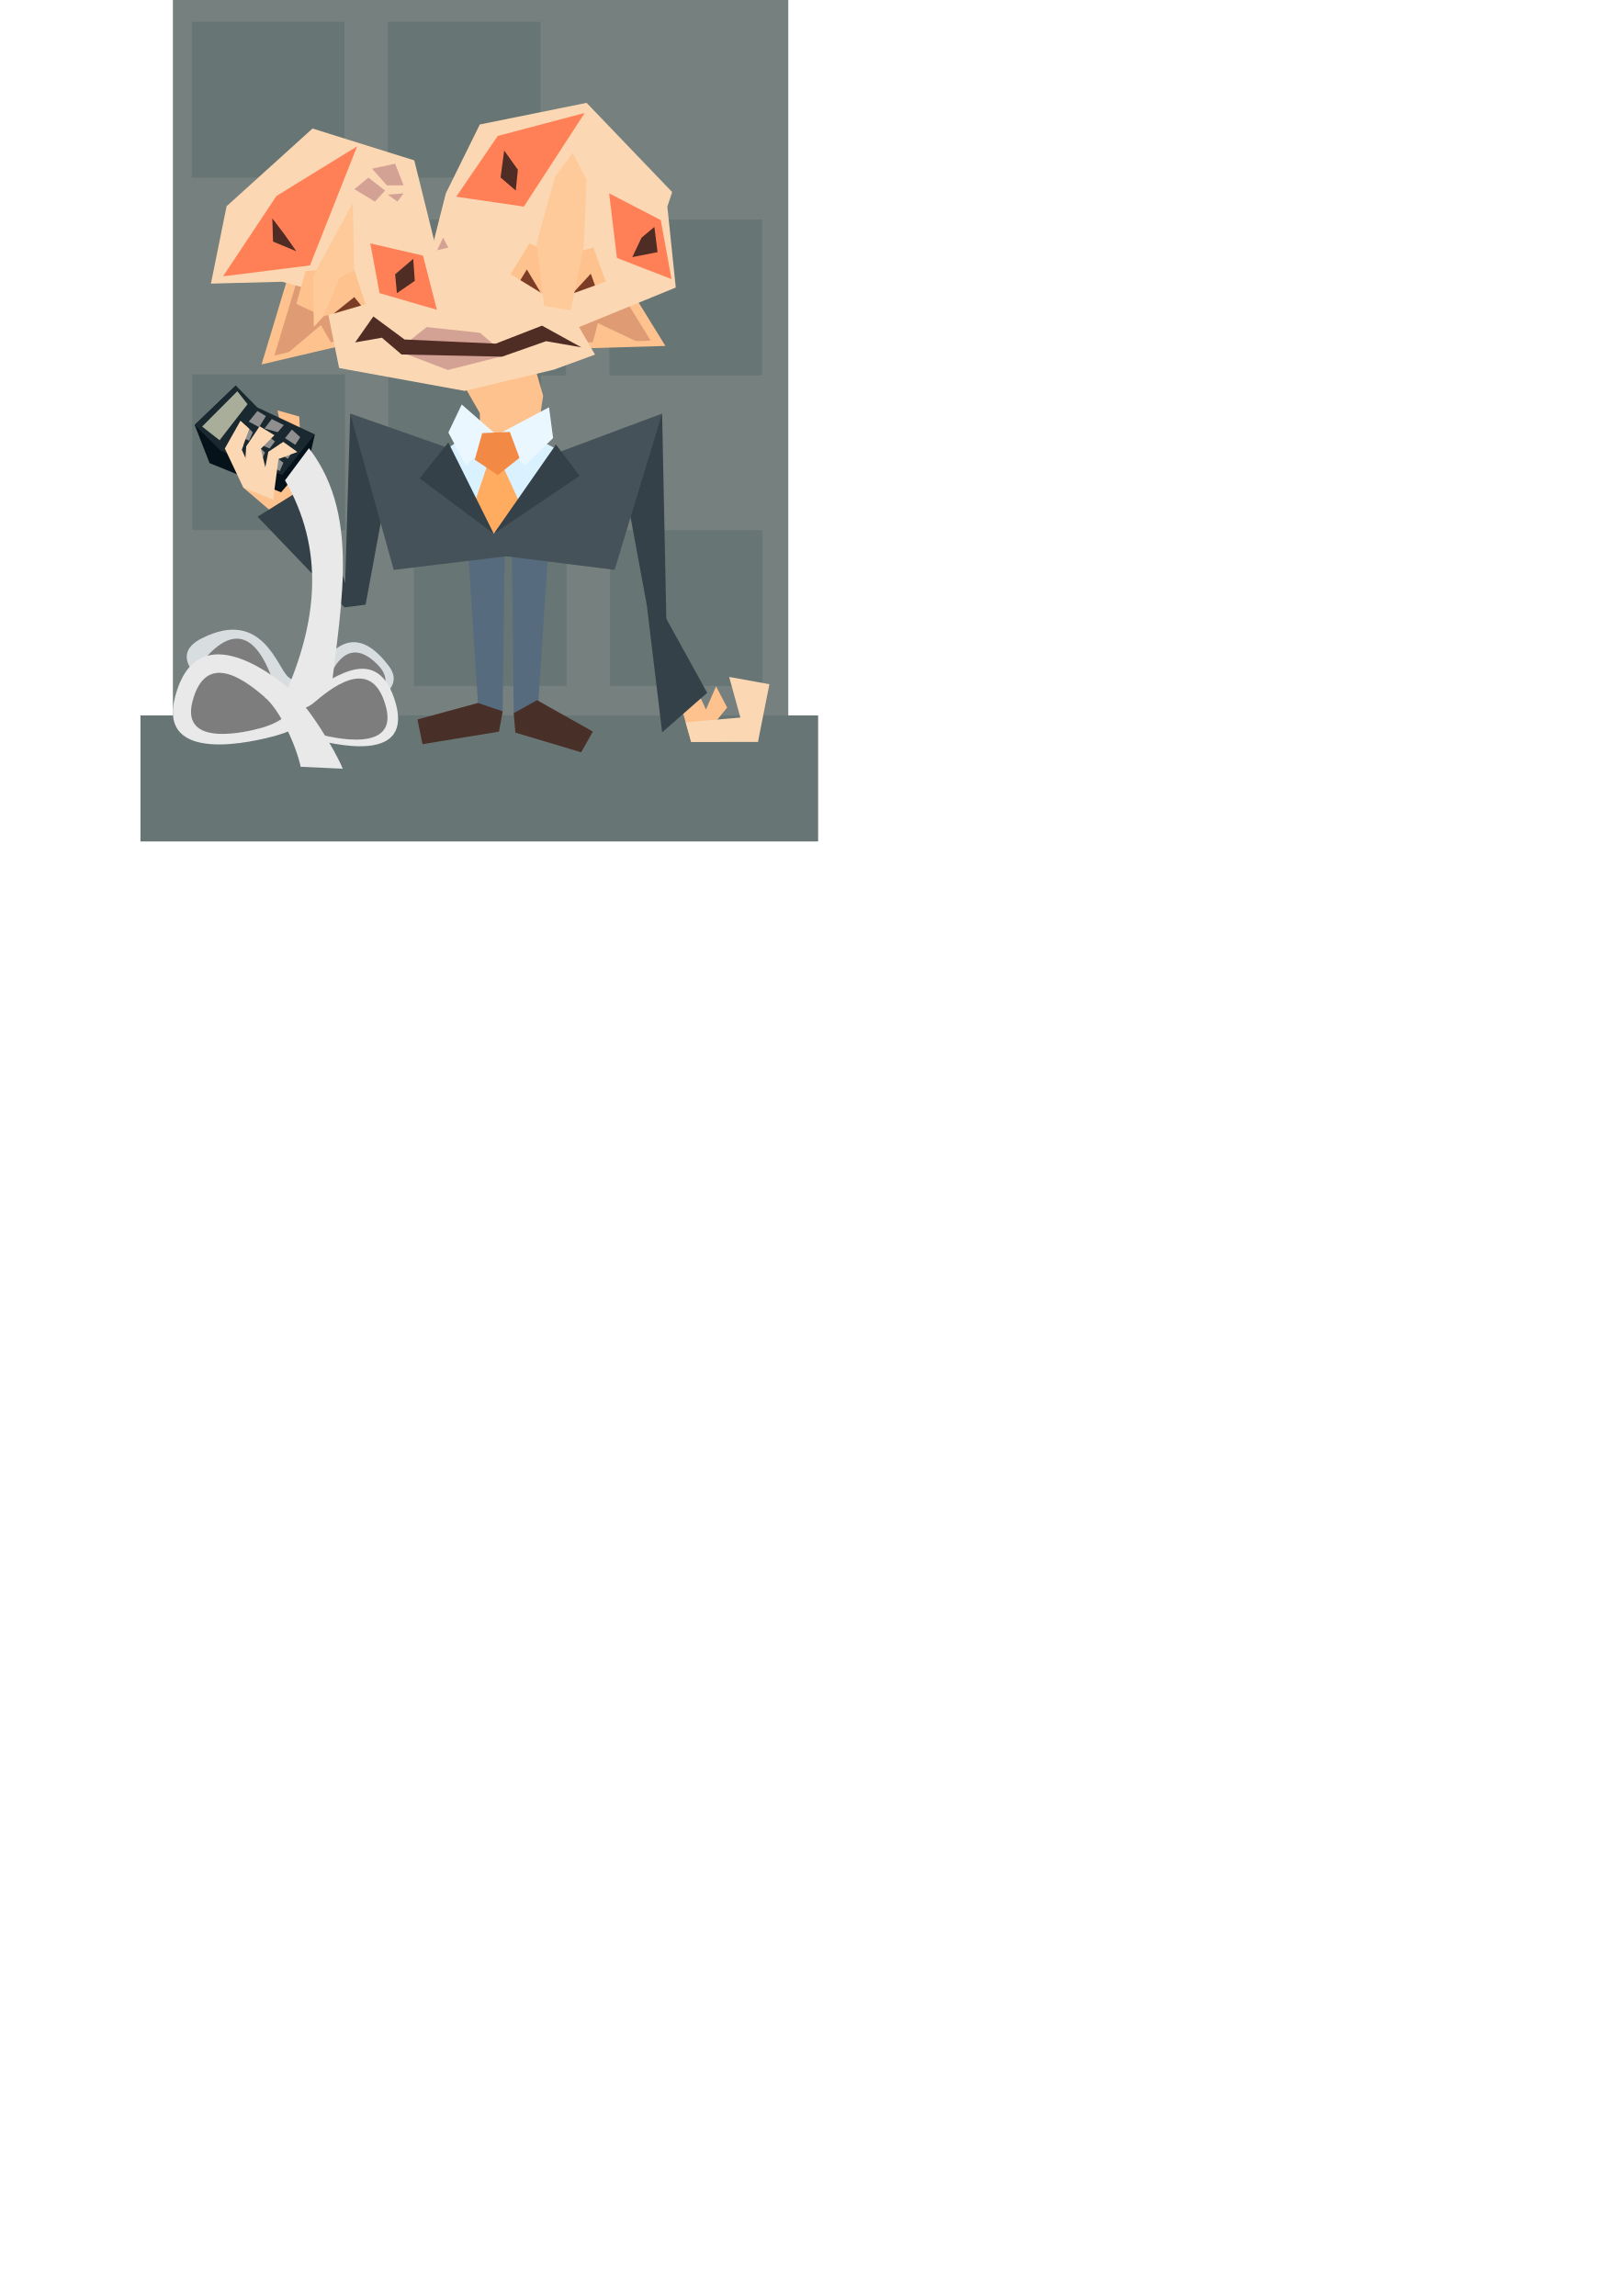
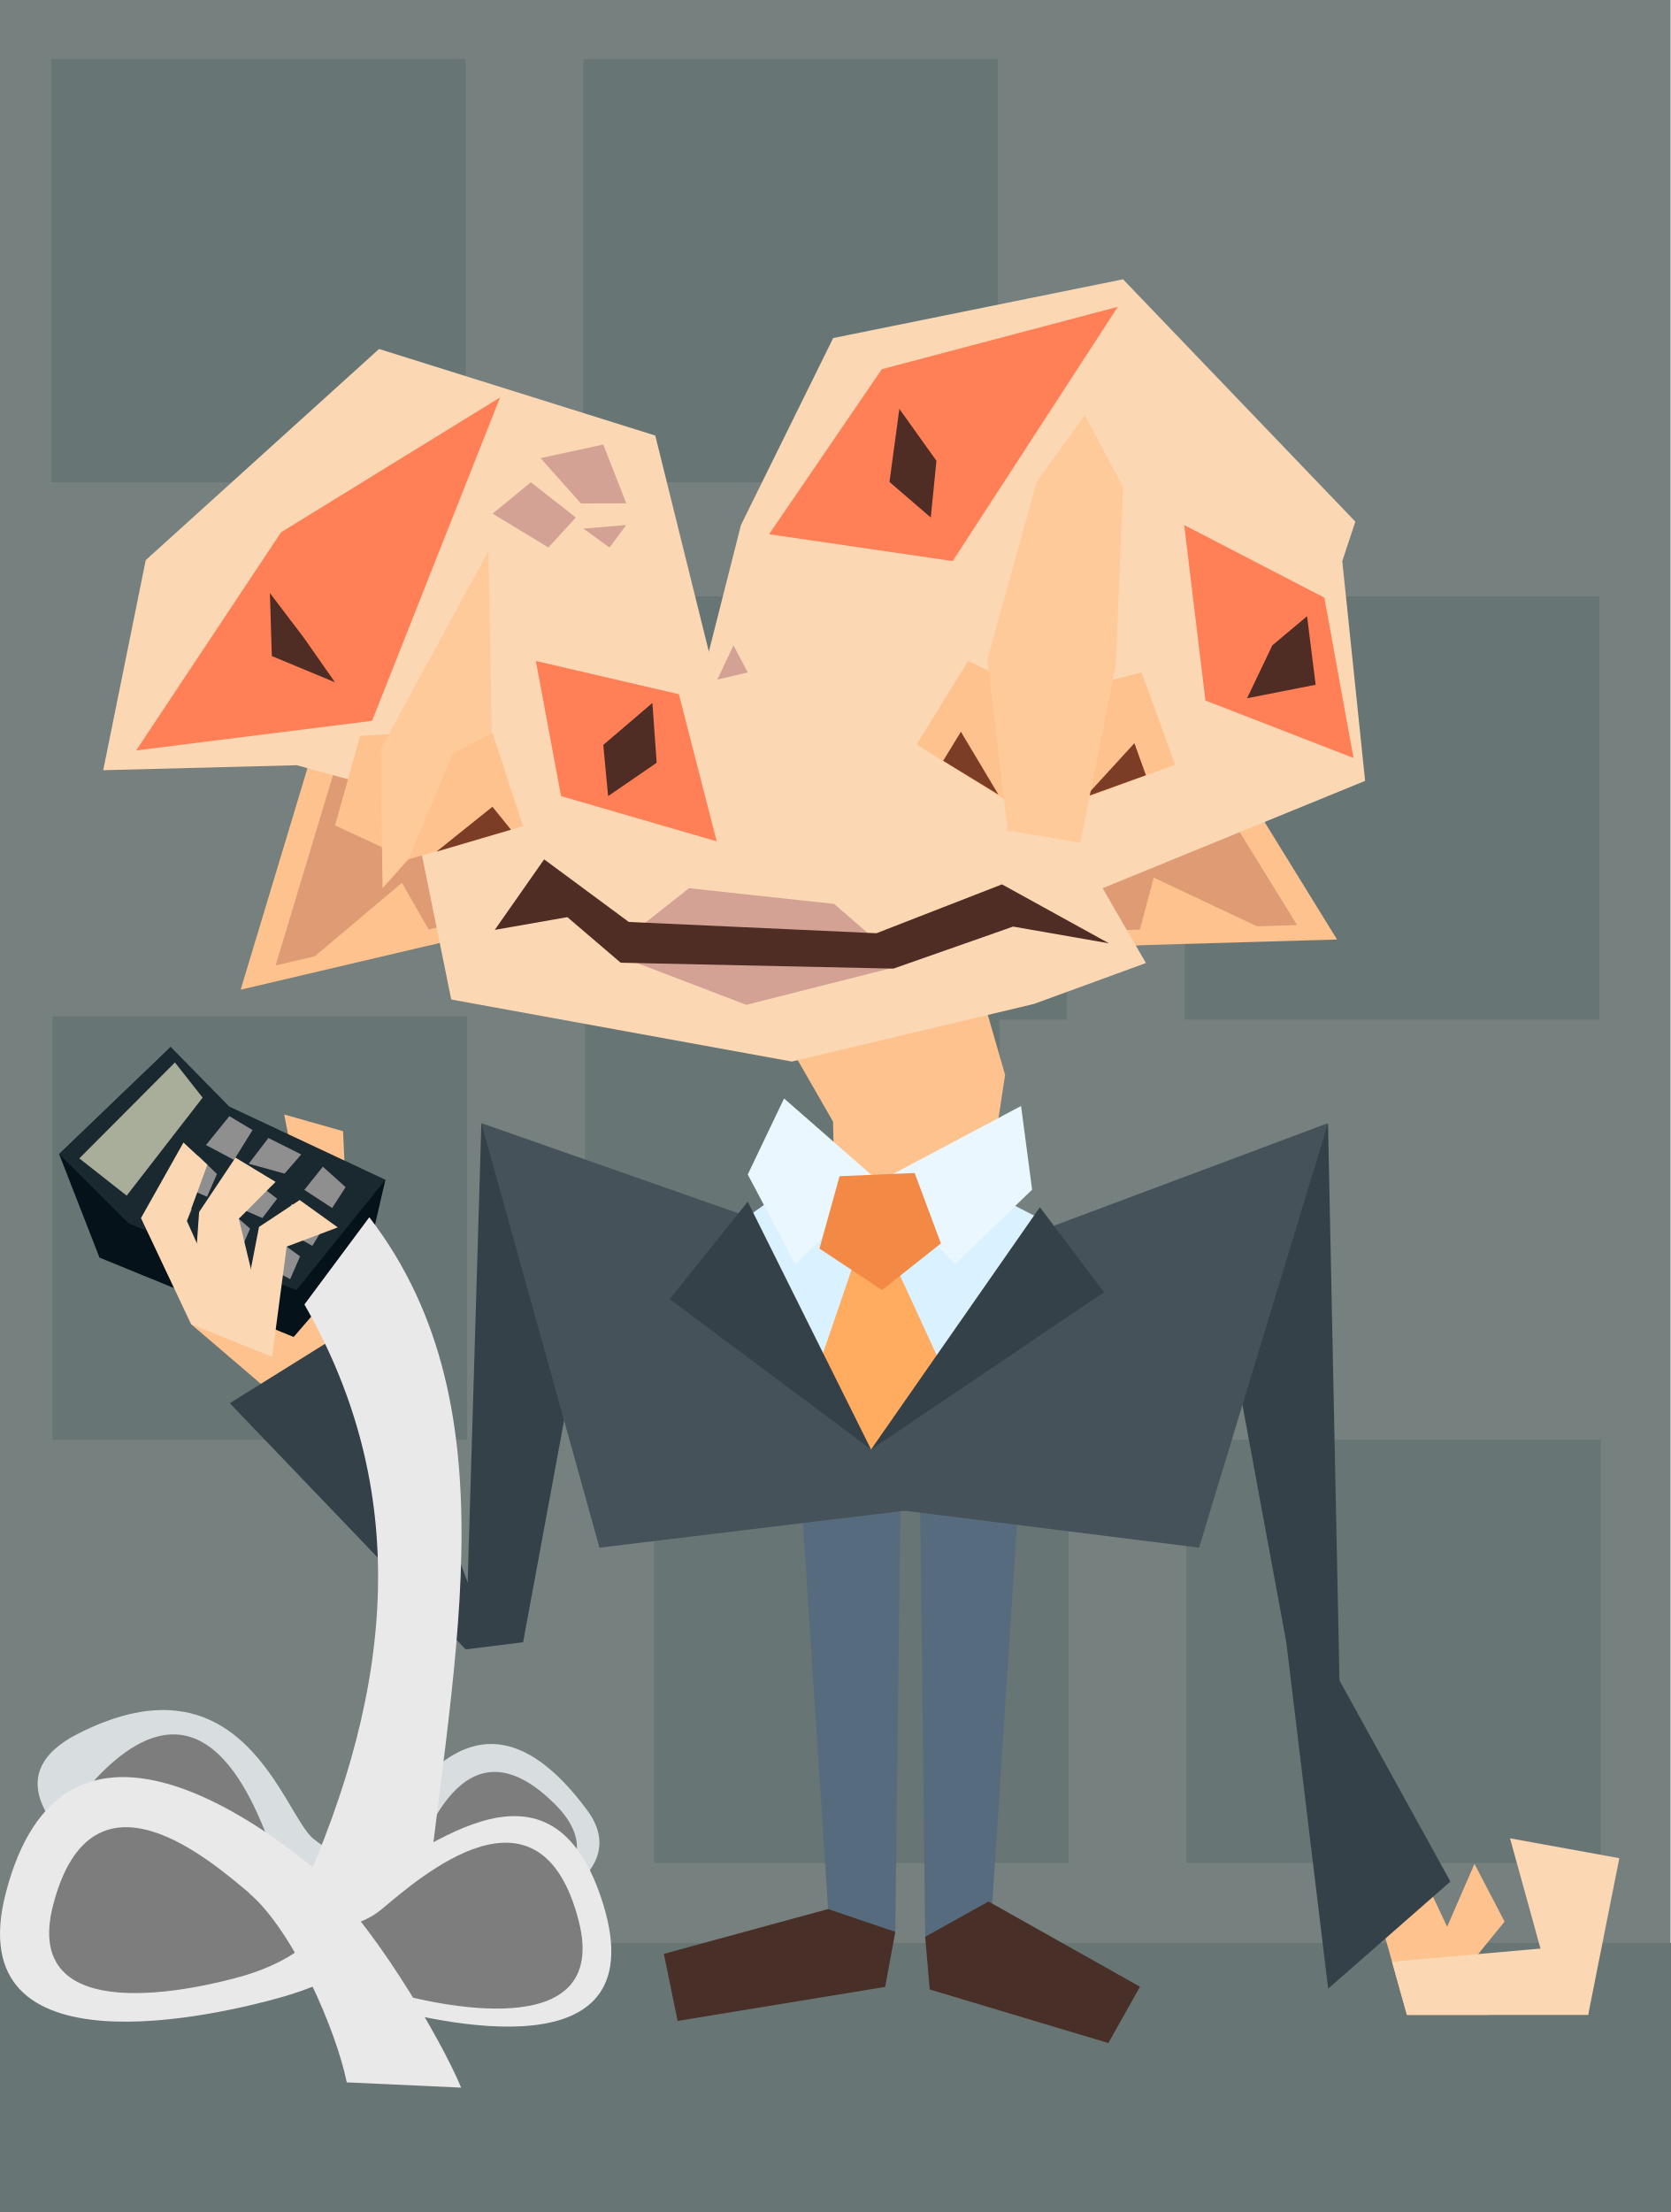
- <svg xmlns="http://www.w3.org/2000/svg" width="210mm" height="297mm" viewBox="0 0 210 297" version="1.1" id="svg1">
+ <svg xmlns="http://www.w3.org/2000/svg" width="79.59mm" height="105.362mm" viewBox="0 0 79.59 105.362" version="1.1" id="svg1">
  <defs id="defs1" />
-   <g id="layer1">
+   <g id="layer1" transform="translate(-22.36186)">
    <rect style="fill:#76807f;fill-opacity:1;stroke:none;stroke-width:1.152;stroke-linecap:square;paint-order:stroke markers fill" id="rect31" width="79.59" height="105.362" x="22.362" y="0" />
    <rect style="fill:#677574;fill-opacity:1;stroke:none;stroke-width:1.161;stroke-linecap:square;paint-order:stroke markers fill" id="rect30" width="87.647" height="16.304" x="18.165" y="92.543" />
    <rect style="fill:#677574;fill-opacity:1;stroke:none;stroke-width:0.613;stroke-linecap:square;paint-order:stroke markers fill" id="rect30-9" width="19.748" height="20.157" x="24.801" y="2.814" />
    <rect style="fill:#677574;fill-opacity:1;stroke:none;stroke-width:0.613;stroke-linecap:square;paint-order:stroke markers fill" id="rect30-9-8" width="19.748" height="20.157" x="50.156" y="2.814" />
    <rect style="fill:#677574;fill-opacity:1;stroke:none;stroke-width:0.613;stroke-linecap:square;paint-order:stroke markers fill" id="rect30-9-2" width="19.748" height="20.157" x="53.452" y="28.408" />
    <rect style="fill:#677574;fill-opacity:1;stroke:none;stroke-width:0.613;stroke-linecap:square;paint-order:stroke markers fill" id="rect30-9-8-5" width="19.748" height="20.157" x="78.808" y="28.408" />
    <rect style="fill:#677574;fill-opacity:1;stroke:none;stroke-width:0.613;stroke-linecap:square;paint-order:stroke markers fill" id="rect30-9-89" width="19.748" height="20.157" x="24.871" y="48.419" />
    <rect style="fill:#677574;fill-opacity:1;stroke:none;stroke-width:0.613;stroke-linecap:square;paint-order:stroke markers fill" id="rect30-9-8-4" width="19.748" height="20.157" x="50.226" y="48.419" />
    <rect style="fill:#677574;fill-opacity:1;stroke:none;stroke-width:0.613;stroke-linecap:square;paint-order:stroke markers fill" id="rect30-9-86" width="19.748" height="20.157" x="53.524" y="68.577" />
    <rect style="fill:#677574;fill-opacity:1;stroke:none;stroke-width:0.613;stroke-linecap:square;paint-order:stroke markers fill" id="rect30-9-8-9" width="19.748" height="20.157" x="78.88" y="68.577" />
    <path id="rect28" style="fill:#fdc28d;stroke-width:1.161;stroke-linecap:square;paint-order:stroke markers fill" d="m 87.973,90.904 1.736,-2.526 1.599,3.397 1.302,-2.995 1.435,2.748 -1.87,2.304 1.11,2.142 h -3.894 z" />
    <path id="rect19-1" style="fill:#344148;stroke-width:1.161;stroke-linecap:square;paint-order:stroke markers fill" d="m 85.633,53.497 -4.86,9.187 2.872,15.539 2.544,2.305 z" />
    <path id="rect26" style="fill:#fdc28d;stroke-width:1.161;stroke-linecap:square;paint-order:stroke markers fill" d="m 31.468,63.075 5.055,-6.779 -0.621,-3.21 2.805,0.795 0.12,2.665 -0.374,1.917 1.044,8.048 -2.509,1.284 z" />
    <path id="path22" style="fill:#d8dddf;fill-opacity:1;stroke-width:0.862;stroke-linecap:square;paint-order:stroke markers fill" d="m 41.178,90.019 c 0.092,1.255 -2.507,2.726 -5.204,2.923 -2.697,0.197 -16.874,-6.792 -9.922,-10.348 7.893,-4.037 9.814,3.842 11.242,4.99 2.107,1.695 3.793,1.18 3.885,2.435 z" />
    <path id="path22-6-0-3-1" style="fill:#7d7d7d;fill-opacity:1;stroke-width:0.59;stroke-linecap:square;paint-order:stroke markers fill" d="m 37.415,91.649 c -0.382,0.771 -2.405,0.763 -4.195,0.295 -2.06,-0.539 -10.423,-3.111 -6.031,-7.494 5.208,-5.199 7.556,2.064 8.355,4.297 0.623,1.741 2.253,2.131 1.871,2.902 z" />
    <path id="path22-5" style="fill:#d8dddf;fill-opacity:1;stroke-width:0.862;stroke-linecap:square;paint-order:stroke markers fill" d="m 36.923,90.373 c 0.092,1.255 2.877,2.332 5.574,2.135 2.697,-0.197 10.605,-2.535 7.85,-6.269 -5.264,-7.134 -8.69,-0.184 -9.935,1.16 -1.839,1.983 -3.581,1.719 -3.489,2.974 z" />
    <path id="path22-6-0-3-1-6" style="fill:#7d7d7d;fill-opacity:1;stroke-width:0.493;stroke-linecap:square;paint-order:stroke markers fill" d="m 40.258,91.948 c 0.319,0.644 2.009,0.637 3.503,0.246 1.721,-0.45 8.705,-2.598 5.037,-6.259 -4.35,-4.343 -6.311,1.723 -6.978,3.589 -0.52,1.454 -1.881,1.78 -1.562,2.424 z" />
    <path id="path22-6" style="fill:#e9e9e9;fill-opacity:1;stroke-width:0.862;stroke-linecap:square;paint-order:stroke markers fill" d="m 40.866,91.635 c 0.092,1.255 -2.463,2.748 -5.064,3.488 -2.995,0.851 -15.438,3.825 -13.164,-4.958 2.697,-10.418 12.134,-3.296 14.8,-1.076 2.078,1.731 3.337,1.291 3.428,2.546 z" />
    <path id="rect19" style="fill:#344148;stroke-width:1.161;stroke-linecap:square;paint-order:stroke markers fill" d="m 45.296,53.497 4.86,9.187 -2.872,15.539 -2.736,0.341 z" />
    <path id="rect18-3" style="fill:#566c7e;stroke-width:1.161;stroke-linecap:square;paint-order:stroke markers fill" d="m 71.11,68.086 -4.941,0.999 0.272,23.168 h 3.093 z" />
    <path id="path19-2" style="fill:#482f27;stroke-width:1.161;stroke-linecap:square;paint-order:stroke markers fill" d="m 76.675,94.631 -7.218,-4.058 -3.017,1.68 0.217,2.51 8.51,2.551 z" />
    <path id="rect18" style="fill:#566c7e;stroke-width:1.161;stroke-linecap:square;paint-order:stroke markers fill" d="m 60.348,68.446 4.941,0.999 -0.272,22.574 -3.093,0.594 z" />
    <path id="rect15" style="fill:#455259;stroke-width:1.161;stroke-linecap:square;paint-order:stroke markers fill" d="m 45.296,53.497 12.69,4.45 8.008,-0.964 0.175,14.889 -15.247,1.846 z" />
    <path id="rect15-1" style="fill:#455259;stroke-width:1.161;stroke-linecap:square;paint-order:stroke markers fill" d="m 85.633,53.497 -13.061,4.887 -8.355,-1.979 0.544,15.467 14.728,1.846 z" />
    <path id="rect13" style="fill:#fdc28d;stroke-width:1.161;stroke-linecap:square;paint-order:stroke markers fill" d="m 55.031,41.208 11.841,-1.711 3.376,11.703 -0.847,5.558 -7.265,0.482 -0.086,-3.815 z" />
    <path style="fill:#fdc28d;fill-opacity:1;stroke:none;stroke-width:1.161;stroke-linecap:square;paint-order:stroke markers fill" id="path12-91" d="m 88.101,41.61 -11.165,0.325 5.301,-9.832 z" transform="matrix(-1.13809,0.3024299,0.3024299,1.13809,121.5105,-26.85951)" />
    <path style="fill:#df9b73;fill-opacity:1;stroke:none;stroke-width:1.161;stroke-linecap:square;paint-order:stroke markers fill" id="path12-9-3" d="m 88.101,41.61 -11.165,0.325 5.301,-9.832 z" transform="matrix(-1.13809,0.3024299,0.3024299,1.13809,123.1755,-28.01385)" />
    <path id="path13-5" style="fill:#fdc28d;stroke-width:1.161;stroke-linecap:square;paint-order:stroke markers fill" d="m 41.511,42.049 -4.738,3.994 6.397,-1.095 z" />
    <path style="fill:#fdc28d;fill-opacity:1;stroke:none;stroke-width:1.161;stroke-linecap:square;paint-order:stroke markers fill" id="path12" d="m 88.101,41.61 -11.165,0.325 5.301,-9.832 z" transform="matrix(1.177588,0,0,1.177588,-17.68429,-4.24899)" />
    <path style="fill:#df9b73;fill-opacity:1;stroke:none;stroke-width:1.161;stroke-linecap:square;paint-order:stroke markers fill" id="path12-9" d="m 88.101,41.61 -11.165,0.325 5.301,-9.832 z" transform="matrix(1.177588,0,0,1.177588,-19.58992,-4.937002)" />
    <path id="path7" style="fill:#fbd8b3;fill-opacity:1;stroke-width:1.161;stroke-linecap:square;paint-order:stroke markers fill" d="m 43.86,47.608 -1.967,-9.688 -5.396,-1.471 -9.217,0.237 2.025,-10.006 11.116,-10.057 13.16,4.123 4.083,16.465 z" />
    <path id="path7-2" style="fill:#fbd8b3;fill-opacity:1;stroke-width:1.161;stroke-linecap:square;paint-order:stroke markers fill" d="m 71.617,47.821 5.34,-1.95 -2.063,-3.564 12.506,-5.113 -1.088,-10.468 0.623,-1.88 -11.068,-11.542 -13.81,2.798 -4.394,8.906 -2.539,10.008 -11.264,12.592 16.23,2.956 z" />
    <path id="path6" style="fill:#d3a295;stroke-width:1.161;stroke-linecap:square;paint-order:stroke markers fill" d="m 55.192,42.307 6.909,0.748 3.348,2.9 -7.53,1.907 -6.585,-2.517 z" />
    <path id="path1" style="fill:#ff7f57;fill-opacity:1;stroke-width:1.161;stroke-linecap:square;paint-order:stroke markers fill" d="M 28.85,35.744 35.753,25.353 46.187,18.931 40.09,34.334 Z" />
    <path id="path5" style="fill:#4f2d24;stroke-width:1.161;stroke-linecap:square;paint-order:stroke markers fill" d="m 35.312,31.249 -0.091,-3 1.606,2.113 1.495,2.138 z" />
    <path id="path1-4" style="fill:#ff7f57;fill-opacity:1;stroke-width:1.161;stroke-linecap:square;paint-order:stroke markers fill" d="M 59.003,25.446 64.377,17.584 75.619,14.614 67.751,26.725 Z" />
    <path id="path5-5" style="fill:#4f2d24;stroke-width:1.161;stroke-linecap:square;paint-order:stroke markers fill" d="m 64.739,22.957 0.471,-3.482 1.767,2.475 -0.271,2.7 z" />
    <path id="path1-6" style="fill:#ff7f57;fill-opacity:1;stroke-width:0.935;stroke-linecap:square;paint-order:stroke markers fill" d="m 56.507,40.074 -1.8,-7.008 -6.815,-1.582 1.2,6.437 z" />
    <path id="path5-2" style="fill:#4f2d24;stroke-width:0.935;stroke-linecap:square;paint-order:stroke markers fill" d="m 53.648,36.332 -0.204,-2.849 -2.34,1.999 0.23,2.439 z" />
    <path id="path1-6-3" style="fill:#ff7f57;fill-opacity:1;stroke-width:0.935;stroke-linecap:square;paint-order:stroke markers fill" d="m 86.846,36.103 -1.386,-7.635 -6.679,-3.459 1.011,8.359 z" />
    <path id="path5-2-5" style="fill:#4f2d24;stroke-width:0.935;stroke-linecap:square;paint-order:stroke markers fill" d="m 85.044,32.617 -0.409,-3.266 -1.655,1.387 -1.205,2.521 z" />
    <path id="path3-6" style="fill:#fdc28d;fill-opacity:1;stroke-width:1.161;stroke-linecap:square;paint-order:stroke markers fill" d="m 41.973,34.908 -2.449,0.143 -1.201,4.264 3.489,1.618 z" />
-     <path id="path2" style="fill:#ffca9a;stroke-width:1.161;stroke-linecap:square;paint-order:stroke markers fill;fill-opacity:1" d="m 40.59,42.307 -0.104,-6.61 5.148,-9.452 0.188,10.185 z" />
-     <path id="path3" style="fill:#fdc28d;stroke-width:1.161;stroke-linecap:square;paint-order:stroke markers fill;fill-opacity:1" d="m 43.935,35.909 1.887,-1.001 1.462,4.445 -5.472,1.581 z" />
+     <path id="path2" style="fill:#ffca9a;fill-opacity:1;stroke-width:1.161;stroke-linecap:square;paint-order:stroke markers fill" d="m 40.59,42.307 -0.104,-6.61 5.148,-9.452 0.188,10.185 z" />
+     <path id="path3" style="fill:#fdc28d;fill-opacity:1;stroke-width:1.161;stroke-linecap:square;paint-order:stroke markers fill" d="m 43.935,35.909 1.887,-1.001 1.462,4.445 -5.472,1.581 z" />
    <path id="path4" style="fill:#7c3d26;stroke-width:1.161;stroke-linecap:square;paint-order:stroke markers fill" d="m 43.154,40.566 2.668,-2.137 0.885,1.091 z" />
-     <path id="path3-9" style="fill:#fdc28d;stroke-width:1.192;stroke-linecap:square;paint-order:stroke markers fill;fill-opacity:1" d="m 73.817,32.764 2.935,-0.734 1.598,4.39 -5.463,2.028 z" />
+     <path id="path3-9" style="fill:#fdc28d;fill-opacity:1;stroke-width:1.192;stroke-linecap:square;paint-order:stroke markers fill" d="m 73.817,32.764 2.935,-0.734 1.598,4.39 -5.463,2.028 z" />
    <path id="path4-3" style="fill:#7c3d26;stroke-width:1.192;stroke-linecap:square;paint-order:stroke markers fill" d="m 74.053,37.972 2.355,-2.572 0.549,1.526 z" />
-     <path id="path3-9-0" style="fill:#fdc28d;stroke-width:1.192;stroke-linecap:square;paint-order:stroke markers fill;fill-opacity:1" d="m 71.213,32.795 -2.727,-1.312 -2.451,3.977 4.941,3.089 z" />
+     <path id="path3-9-0" style="fill:#fdc28d;fill-opacity:1;stroke-width:1.192;stroke-linecap:square;paint-order:stroke markers fill" d="m 71.213,32.795 -2.727,-1.312 -2.451,3.977 4.941,3.089 z" />
    <path id="path4-3-7" style="fill:#7c3d26;stroke-width:1.192;stroke-linecap:square;paint-order:stroke markers fill" d="m 69.93,37.849 -1.788,-2.995 -0.845,1.384 z" />
    <path id="rect5" style="fill:#4f2d24;stroke-width:1.161;stroke-linecap:square;paint-order:stroke markers fill" d="m 70.099,42.124 -5.981,2.328 -11.799,-0.537 -4.032,-2.982 -2.353,3.359 3.459,-0.607 2.539,2.171 12.996,0.281 5.702,-2.002 4.567,0.798 z" />
-     <path id="path2-7" style="fill:#ffca9a;stroke-width:1.192;stroke-linecap:square;paint-order:stroke markers fill;fill-opacity:1" d="m 70.373,39.567 -0.972,-8.139 2.358,-8.499 2.294,-3.151 1.814,3.424 -0.345,8.503 -1.69,8.436 z" />
+     <path id="path2-7" style="fill:#ffca9a;fill-opacity:1;stroke-width:1.192;stroke-linecap:square;paint-order:stroke markers fill" d="m 70.373,39.567 -0.972,-8.139 2.358,-8.499 2.294,-3.151 1.814,3.424 -0.345,8.503 -1.69,8.436 z" />
    <path id="path8" style="fill:#d3a295;stroke-width:1.161;stroke-linecap:square;paint-order:stroke markers fill" d="m 51.104,21.174 1.095,2.8 -2.157,0.007 -1.928,-2.16 z" />
    <path id="path9" style="fill:#d3a295;stroke-width:1.161;stroke-linecap:square;paint-order:stroke markers fill" d="m 52.199,25.007 -0.796,1.072 -1.247,-0.899 z" />
    <path id="path10" style="fill:#d3a295;stroke-width:1.161;stroke-linecap:square;paint-order:stroke markers fill" d="m 48.489,26.079 -2.657,-1.613 1.822,-1.495 2.143,1.679 z" />
    <path id="path11" style="fill:#d3a295;stroke-width:1.161;stroke-linecap:square;paint-order:stroke markers fill" d="M 57.987,32.029 56.537,32.37 57.307,30.74 Z" />
    <path id="path13" style="fill:#fdc28d;stroke-width:1.161;stroke-linecap:square;paint-order:stroke markers fill" d="m 77.108,42.367 5.605,2.643 -6.464,0.584 z" transform="translate(0.2207681,-0.5652089)" />
    <path id="path14" style="fill:#daf2ff;stroke-width:1.161;stroke-linecap:square;paint-order:stroke markers fill" d="m 63.862,69.04 -5.876,-11.093 2.262,-1.618 3.968,0.076 5.185,0.352 3.17,1.627 z" />
    <path id="path15" style="fill:#ebf7fe;stroke-width:1.161;stroke-linecap:square;paint-order:stroke markers fill" d="M 60.249,60.209 57.987,55.944 59.717,52.322 64.296,56.329 Z" />
    <path id="path15-3" style="fill:#ebf7fe;stroke-width:1.161;stroke-linecap:square;paint-order:stroke markers fill" d="M 67.868,60.209 71.535,56.665 71.008,52.681 64.142,56.328 Z" />
    <path id="path18" style="fill:#ffab60;stroke-width:1.161;stroke-linecap:square;paint-order:stroke markers fill" d="m 63.862,57.764 3.326,7.218 -3.326,4.058 -2.721,-3.323 z" />
    <path id="path16" style="fill:#344148;stroke-width:1.161;stroke-linecap:square;paint-order:stroke markers fill" d="m 54.268,61.875 3.718,-4.636 5.876,11.801 z" />
    <path id="path16-3" style="fill:#344148;stroke-width:1.161;stroke-linecap:square;paint-order:stroke markers fill" d="M 74.961,61.554 71.905,57.5 63.862,69.04 Z" />
    <path style="fill:#f28a45;fill-opacity:1;stroke:none;stroke-width:1.161;stroke-linecap:square;paint-order:stroke markers fill" id="path17" d="m 64.39,61.343 -2.174,-1.442 0.7,-2.513 2.607,-0.111 0.911,2.445 z" transform="matrix(1.371708,0,0,1.371708,-23.93934,-22.69495)" />
    <path id="path19" style="fill:#482f27;stroke-width:1.161;stroke-linecap:square;paint-order:stroke markers fill" d="m 53.99,93.066 7.825,-2.134 3.202,1.086 -0.483,2.622 -9.888,1.62 z" />
    <path id="path20" style="fill:#344148;stroke-width:1.161;stroke-linecap:square;paint-order:stroke markers fill" d="M 44.548,78.564 33.31,66.837 39.971,62.685 45.296,77.145 Z" />
    <path id="path20-9" style="fill:#344148;stroke-width:1.161;stroke-linecap:square;paint-order:stroke markers fill" d="M 84.393,76.804 91.463,89.622 85.639,94.725 83.645,78.224 Z" />
    <path id="rect21" style="fill:#061219;stroke-width:1.161;stroke-linecap:square;paint-order:stroke markers fill" d="m 25.179,54.972 5.317,-5.103 4.069,6.955 6.159,-0.629 -0.766,3.312 -3.606,4.176 -9.25,-3.781 z" />
    <path id="rect20" style="fill:#1a2830;stroke-width:1.161;stroke-linecap:square;paint-order:stroke markers fill" d="m 30.496,49.869 2.789,2.839 7.439,3.487 -4.243,5.255 -7.972,-3.168 -3.33,-3.31 z" />
    <path id="rect22" style="fill:#e9e9e9;stroke-width:1.161;stroke-linecap:square;paint-order:stroke markers fill" d="m 36.865,62.135 3.092,-4.156 c 7.139,9.274 3.714,21.846 2.518,34.634 l -5.836,-2.258 c 4.62,-10.177 5.25,-19.462 0.226,-28.22 z" />
    <path id="path22-6-6" style="fill:#e9e9e9;fill-opacity:1;stroke-width:0.862;stroke-linecap:square;paint-order:stroke markers fill" d="m 34.979,92.032 c -0.081,1.256 2.486,2.727 5.093,3.444 3.002,0.826 13.817,3.522 10.93,-5.08 -2.59,-7.718 -8.8,-1.756 -11.531,-0.668 -2.512,1.001 -4.412,1.048 -4.493,2.304 z" />
    <path id="path22-6-0" style="fill:#7d7d7d;fill-opacity:1;stroke-width:0.59;stroke-linecap:square;paint-order:stroke markers fill" d="m 37.358,91.747 c 0.063,0.858 -1.684,1.879 -3.463,2.385 -2.048,0.582 -10.558,2.616 -9.002,-3.391 1.845,-7.125 7.557,-2.062 9.38,-0.543 1.421,1.184 3.023,0.691 3.086,1.549 z" />
    <path id="path22-6-0-3" style="fill:#7d7d7d;fill-opacity:1;stroke-width:0.59;stroke-linecap:square;paint-order:stroke markers fill" d="m 37.464,92.486 c -0.063,0.858 1.684,1.879 3.463,2.385 2.048,0.582 10.558,2.616 9.002,-3.391 -1.845,-7.125 -7.557,-2.062 -9.38,-0.543 -1.421,1.184 -3.023,0.691 -3.086,1.549 z" />
    <path id="rect23" style="fill:#e9e9e9;stroke-width:1.161;stroke-linecap:square;paint-order:stroke markers fill" d="m 34.23,90.173 3.087,-0.991 c 2.517,1.906 6.066,7.941 7.015,10.256 l -5.449,-0.251 c -0.493,-2.421 -2.516,-7.19 -4.654,-9.013 z" />
    <path id="rect24" style="fill:#a9ae9a;stroke-width:1.161;stroke-linecap:square;paint-order:stroke markers fill" d="m 30.696,50.607 1.32,1.675 -3.619,4.669 -2.256,-1.774 z" />
    <path id="rect25" style="fill:#8f8f8f;stroke-width:1.161;stroke-linecap:square;paint-order:stroke markers fill" d="m 30.416,56.768 1.084,0.843 -0.472,1.084 -1.525,-0.662 z" />
    <path id="rect25-5" style="fill:#8f8f8f;stroke-width:1.161;stroke-linecap:square;paint-order:stroke markers fill" d="m 31.785,55.037 0.913,0.883 -0.472,1.084 -1.525,-0.662 z" />
    <path id="rect25-0" style="fill:#8f8f8f;stroke-width:1.161;stroke-linecap:square;paint-order:stroke markers fill" d="m 33.289,53.165 1.104,0.662 -0.883,1.425 -1.335,-0.712 z" />
    <path id="rect25-6" style="fill:#8f8f8f;stroke-width:1.161;stroke-linecap:square;paint-order:stroke markers fill" d="m 35.148,54.206 1.565,0.783 -0.793,0.913 -1.706,-0.472 z" />
    <path id="rect25-7" style="fill:#8f8f8f;stroke-width:1.161;stroke-linecap:square;paint-order:stroke markers fill" d="m 34.1,55.981 1.465,1.114 -0.702,0.923 -1.525,-0.662 z" />
    <path id="rect25-05" style="fill:#8f8f8f;stroke-width:1.161;stroke-linecap:square;paint-order:stroke markers fill" d="m 33.202,57.579 1.074,0.943 -0.472,1.084 -1.525,-0.662 z" />
    <path id="rect25-07" style="fill:#8f8f8f;stroke-width:1.161;stroke-linecap:square;paint-order:stroke markers fill" d="m 35.383,58.912 1.274,0.933 -0.472,1.084 -1.565,-0.843 z" />
    <path id="rect25-1" style="fill:#8f8f8f;stroke-width:1.161;stroke-linecap:square;paint-order:stroke markers fill" d="m 36.271,57.344 1.575,1.014 -0.602,0.983 -1.626,-0.903 z" />
    <path id="rect25-50" style="fill:#8f8f8f;stroke-width:1.161;stroke-linecap:square;paint-order:stroke markers fill" d="m 37.744,55.573 1.084,0.973 -0.642,0.993 -1.325,-0.863 z" />
-     <path id="rect27" style="fill:#fbd8b3;stroke-width:1.161;stroke-linecap:square;paint-order:stroke markers fill;fill-opacity:1" d="m 29.078,58.018 2.025,-3.597 1.138,1.057 -0.978,2.674 2.095,4.668 -1.891,0.255 z" />
+     <path id="rect27" style="fill:#fbd8b3;fill-opacity:1;stroke-width:1.161;stroke-linecap:square;paint-order:stroke markers fill" d="m 29.078,58.018 2.025,-3.597 1.138,1.057 -0.978,2.674 2.095,4.668 -1.891,0.255 z" />
    <path id="rect27-7" style="fill:#fbd8b3;fill-opacity:1;stroke-width:1.161;stroke-linecap:square;paint-order:stroke markers fill" d="m 31.848,57.731 1.732,-2.591 1.911,1.156 -1.752,1.755 1.586,6.576 -3.856,-1.551 z" />
-     <path id="rect27-6" style="fill:#fbd8b3;stroke-width:1.161;stroke-linecap:square;paint-order:stroke markers fill;fill-opacity:1" d="m 36.639,57.16 1.815,1.303 -2.434,0.915 -0.695,5.248 -1.63,-0.991 1.007,-5.194 z" />
+     <path id="rect27-6" style="fill:#fbd8b3;fill-opacity:1;stroke-width:1.161;stroke-linecap:square;paint-order:stroke markers fill" d="m 36.639,57.16 1.815,1.303 -2.434,0.915 -0.695,5.248 -1.63,-0.991 1.007,-5.194 z" />
    <path id="rect29" style="fill:#fbd8b3;stroke-width:1.161;stroke-linecap:square;paint-order:stroke markers fill" d="m 88.682,93.439 9.345,-0.827 v 3.362 l -8.635,-7e-6 z" />
    <path id="path29" style="fill:#fbd8b3;stroke-width:1.161;stroke-linecap:square;paint-order:stroke markers fill" d="m 96.074,93.967 -1.77,-6.404 5.207,0.946 -1.484,7.465 z" />
  </g>
</svg>
